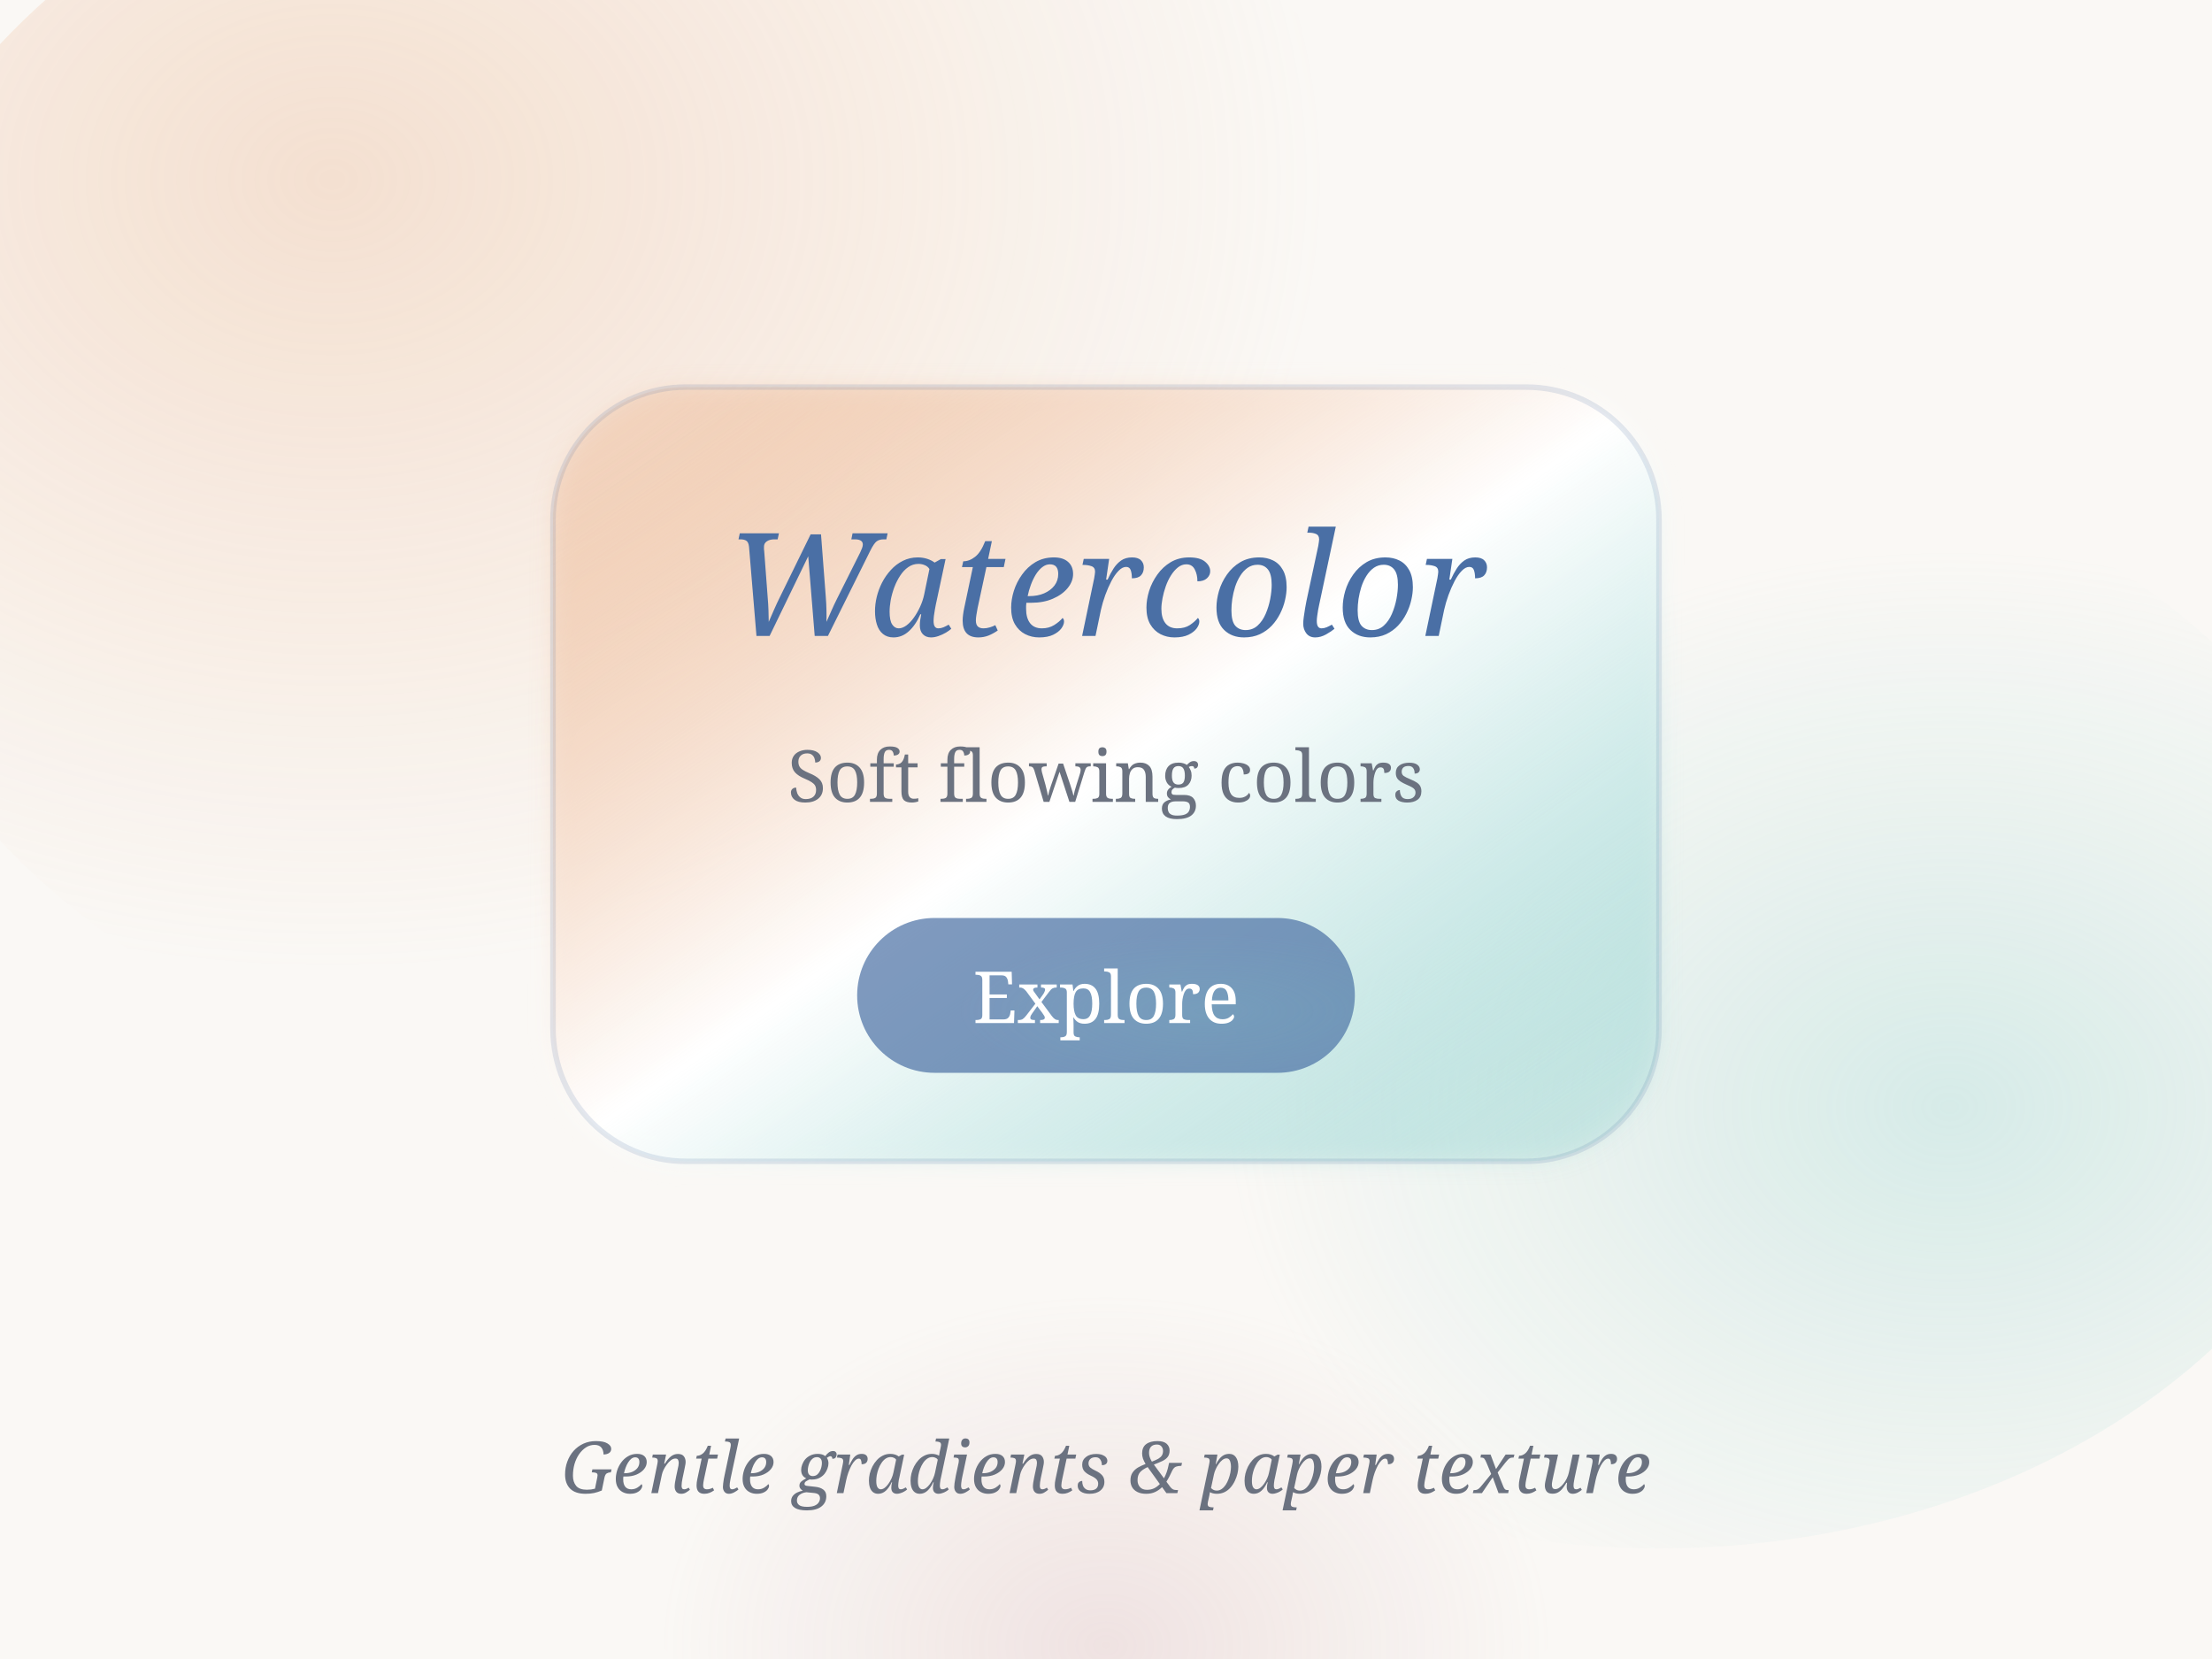
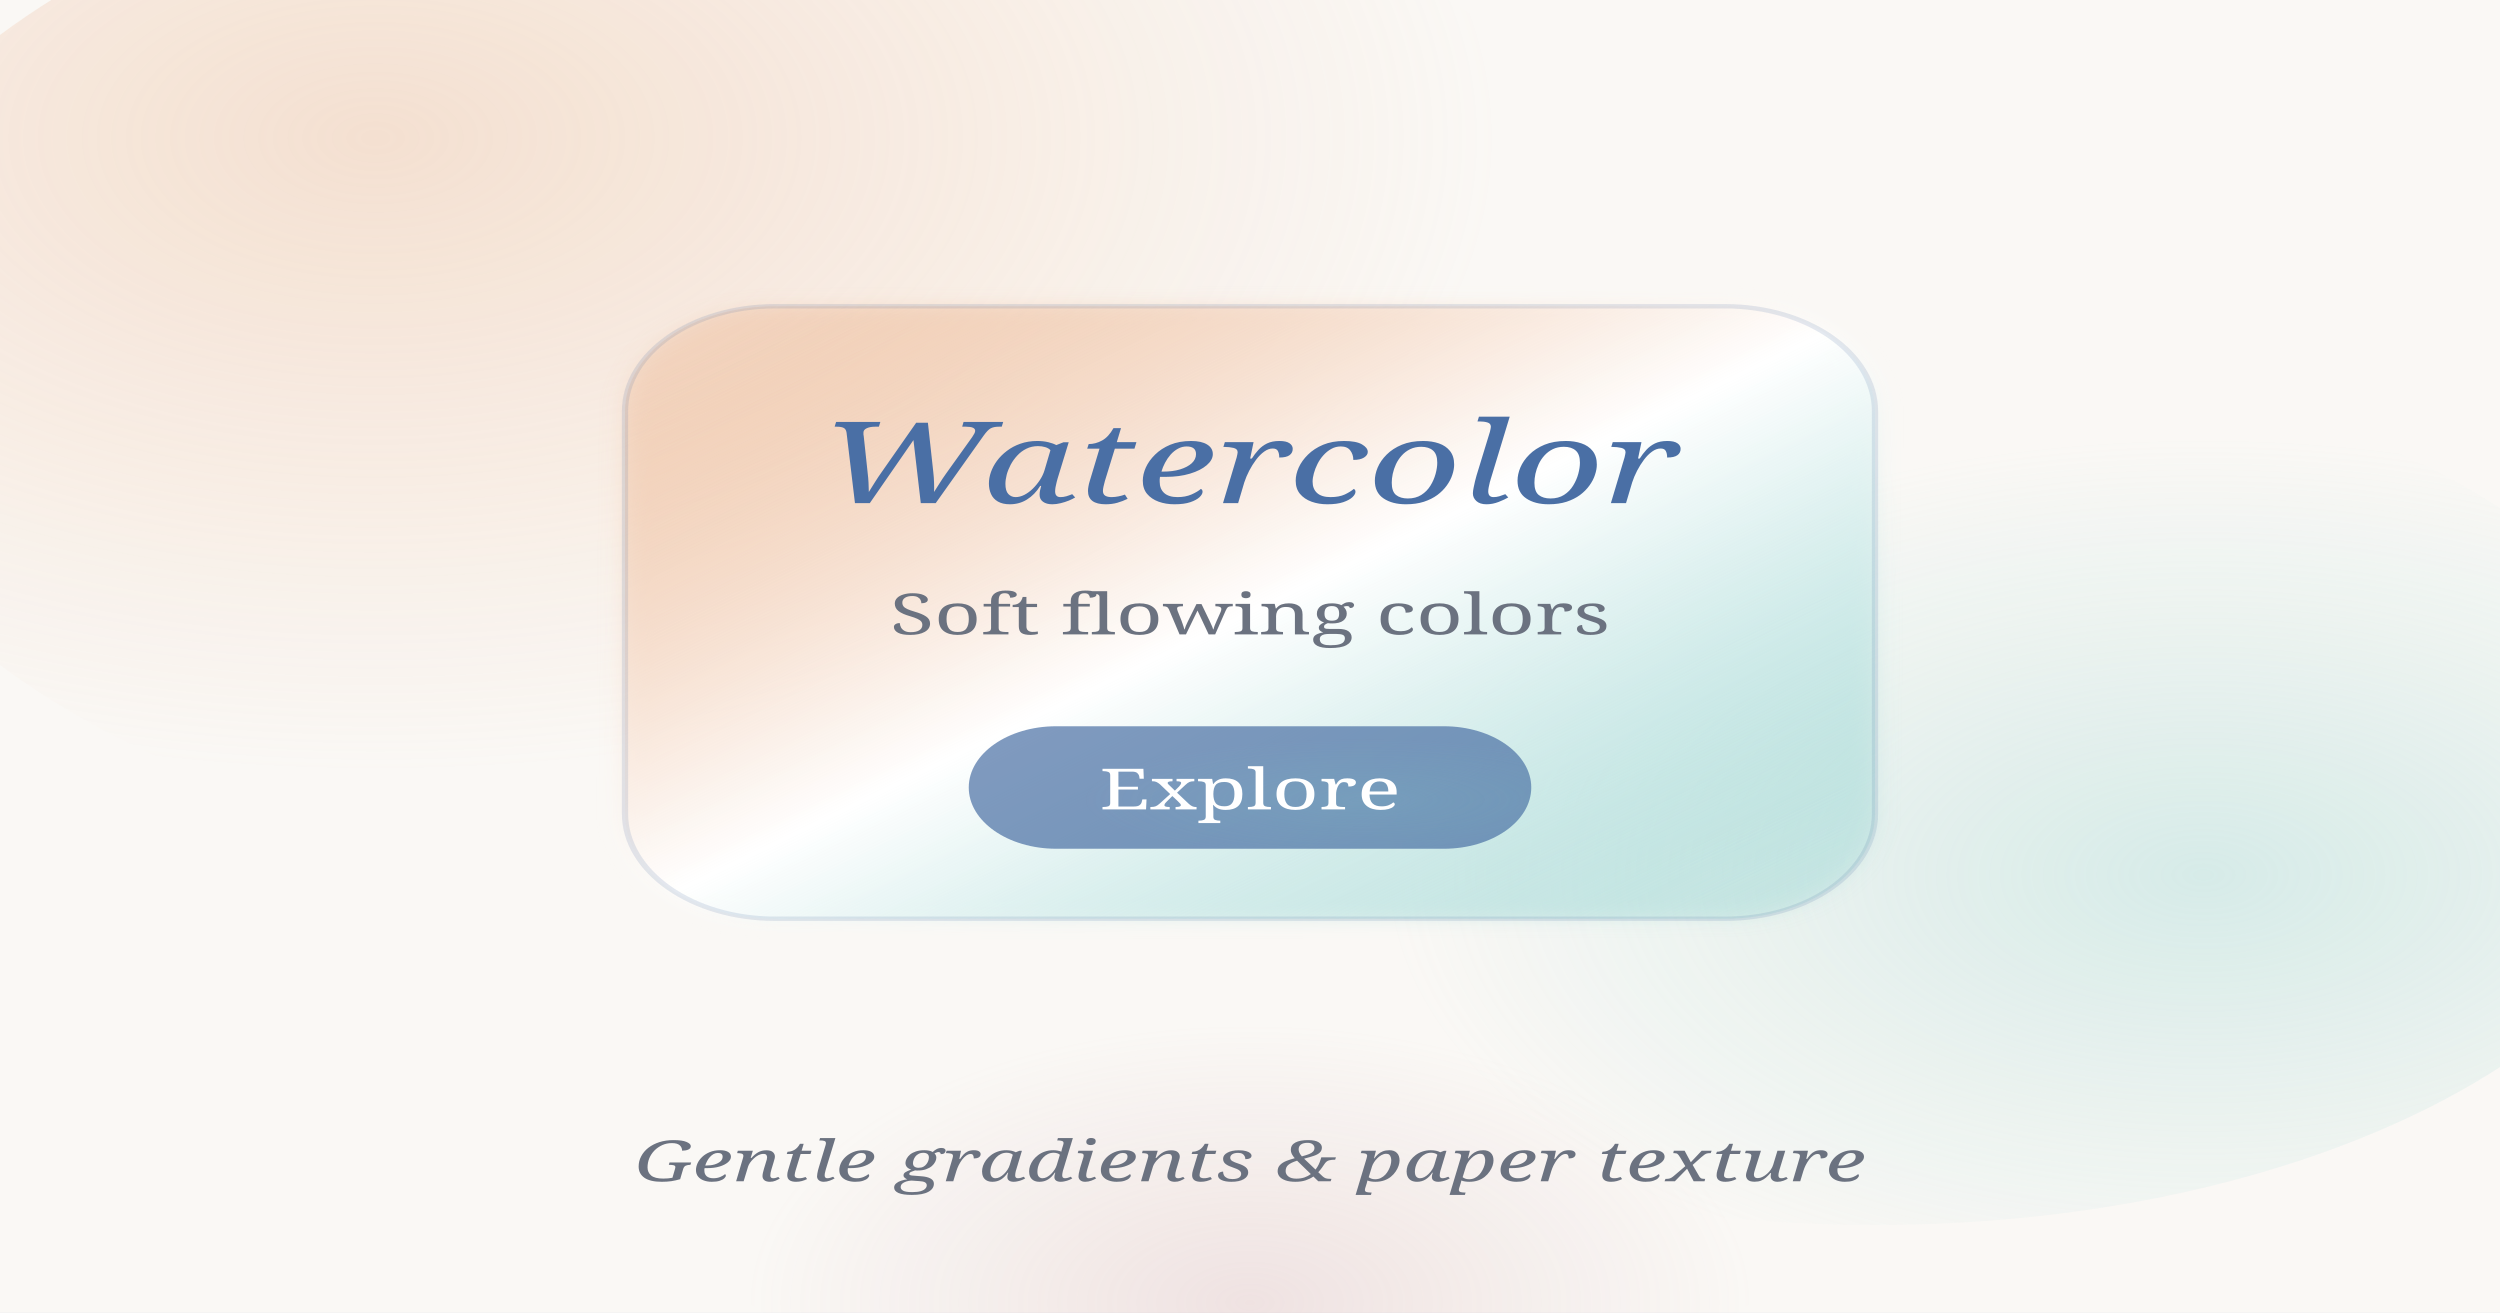
- <svg xmlns="http://www.w3.org/2000/svg" fill="none" viewBox="0 0 400 300">
+ <svg xmlns="http://www.w3.org/2000/svg" fill="none" viewBox="0 0 1200 630">
  <defs>
    <radialGradient id="a" cx="30%" cy="30%" r="60%">
      <stop offset="0%" stop-color="#e8a87c" stop-opacity=".3" />
      <stop offset="100%" stop-color="#e8a87c" stop-opacity="0" />
    </radialGradient>
    <radialGradient id="b" cx="70%" cy="60%" r="50%">
      <stop offset="0%" stop-color="#85cdca" stop-opacity=".3" />
      <stop offset="100%" stop-color="#85cdca" stop-opacity="0" />
    </radialGradient>
    <radialGradient id="c" cx="50%" cy="80%" r="40%">
      <stop offset="0%" stop-color="#c38d94" stop-opacity=".2" />
      <stop offset="100%" stop-color="#c38d94" stop-opacity="0" />
    </radialGradient>
    <linearGradient id="e" x1="0%" x2="100%" y1="0%" y2="100%">
      <stop offset="0%" stop-color="#e8a87c" stop-opacity=".15" />
      <stop offset="50%" stop-color="#fff" stop-opacity=".9" />
      <stop offset="100%" stop-color="#85cdca" stop-opacity=".15" />
    </linearGradient>
    <filter id="d">
      <feGaussianBlur stdDeviation="2" />
    </filter>
  </defs>
-   <path fill="#faf8f5" d="M0 0h400v300H0z" />
-   <ellipse cx="120" cy="80" fill="url(#a)" rx="150" ry="120" />
-   <ellipse cx="300" cy="180" fill="url(#b)" rx="130" ry="100" />
-   <ellipse cx="200" cy="250" fill="url(#c)" rx="100" ry="80" />
-   <g filter="url(#d)">
-     <rect width="200" height="140" x="100" y="70" fill="url(#e)" rx="24" />
+   <path fill="#faf8f5" d="M0 0h1200v630H0z" />
+   <g transform="scale(3.0, 2.1)">
+     <ellipse cx="120" cy="80" fill="url(#a)" rx="150" ry="120" />
+     <ellipse cx="300" cy="180" fill="url(#b)" rx="130" ry="100" />
+     <ellipse cx="200" cy="250" fill="url(#c)" rx="100" ry="80" />
+     <g filter="url(#d)">
+       <rect width="200" height="140" x="100" y="70" fill="url(#e)" rx="24" />
+     </g>
+     <rect width="200" height="140" x="100" y="70" fill="url(#e)" stroke="#4a6fa5" stroke-opacity=".15" rx="24" />
+     <text x="200" y="115" fill="#4a6fa5" font-family="Georgia, serif" font-size="26" font-style="italic" text-anchor="middle">Watercolor</text>
+     <text x="200" y="145" fill="#6b7280" font-family="Georgia, serif" font-size="13" text-anchor="middle">Soft flowing colors</text>
+     <g transform="translate(200 180)">
+       <rect width="90" height="28" x="-45" y="-14" fill="#4a6fa5" fill-opacity=".7" rx="14" />
+       <rect width="90" height="28" x="-45" y="-14" fill="url(#b)" fill-opacity=".5" rx="14" />
+       <text y="5" fill="#fff" font-family="Georgia, serif" font-size="13" text-anchor="middle">Explore</text>
+     </g>
+     <text x="200" y="270" fill="#6b7280" font-family="Georgia, serif" font-size="13" font-style="italic" text-anchor="middle">Gentle gradients &amp; paper texture</text>
  </g>
-   <rect width="200" height="140" x="100" y="70" fill="url(#e)" stroke="#4a6fa5" stroke-opacity=".15" rx="24" />
-   <text x="200" y="115" fill="#4a6fa5" font-family="Georgia, serif" font-size="26" font-style="italic" text-anchor="middle">Watercolor</text>
-   <text x="200" y="145" fill="#6b7280" font-family="Georgia, serif" font-size="13" text-anchor="middle">Soft flowing colors</text>
-   <g transform="translate(200 180)">
-     <rect width="90" height="28" x="-45" y="-14" fill="#4a6fa5" fill-opacity=".7" rx="14" />
-     <rect width="90" height="28" x="-45" y="-14" fill="url(#b)" fill-opacity=".5" rx="14" />
-     <text y="5" fill="#fff" font-family="Georgia, serif" font-size="13" text-anchor="middle">Explore</text>
-   </g>
-   <text x="200" y="270" fill="#6b7280" font-family="Georgia, serif" font-size="13" font-style="italic" text-anchor="middle">Gentle gradients &amp; paper texture</text>
</svg>
